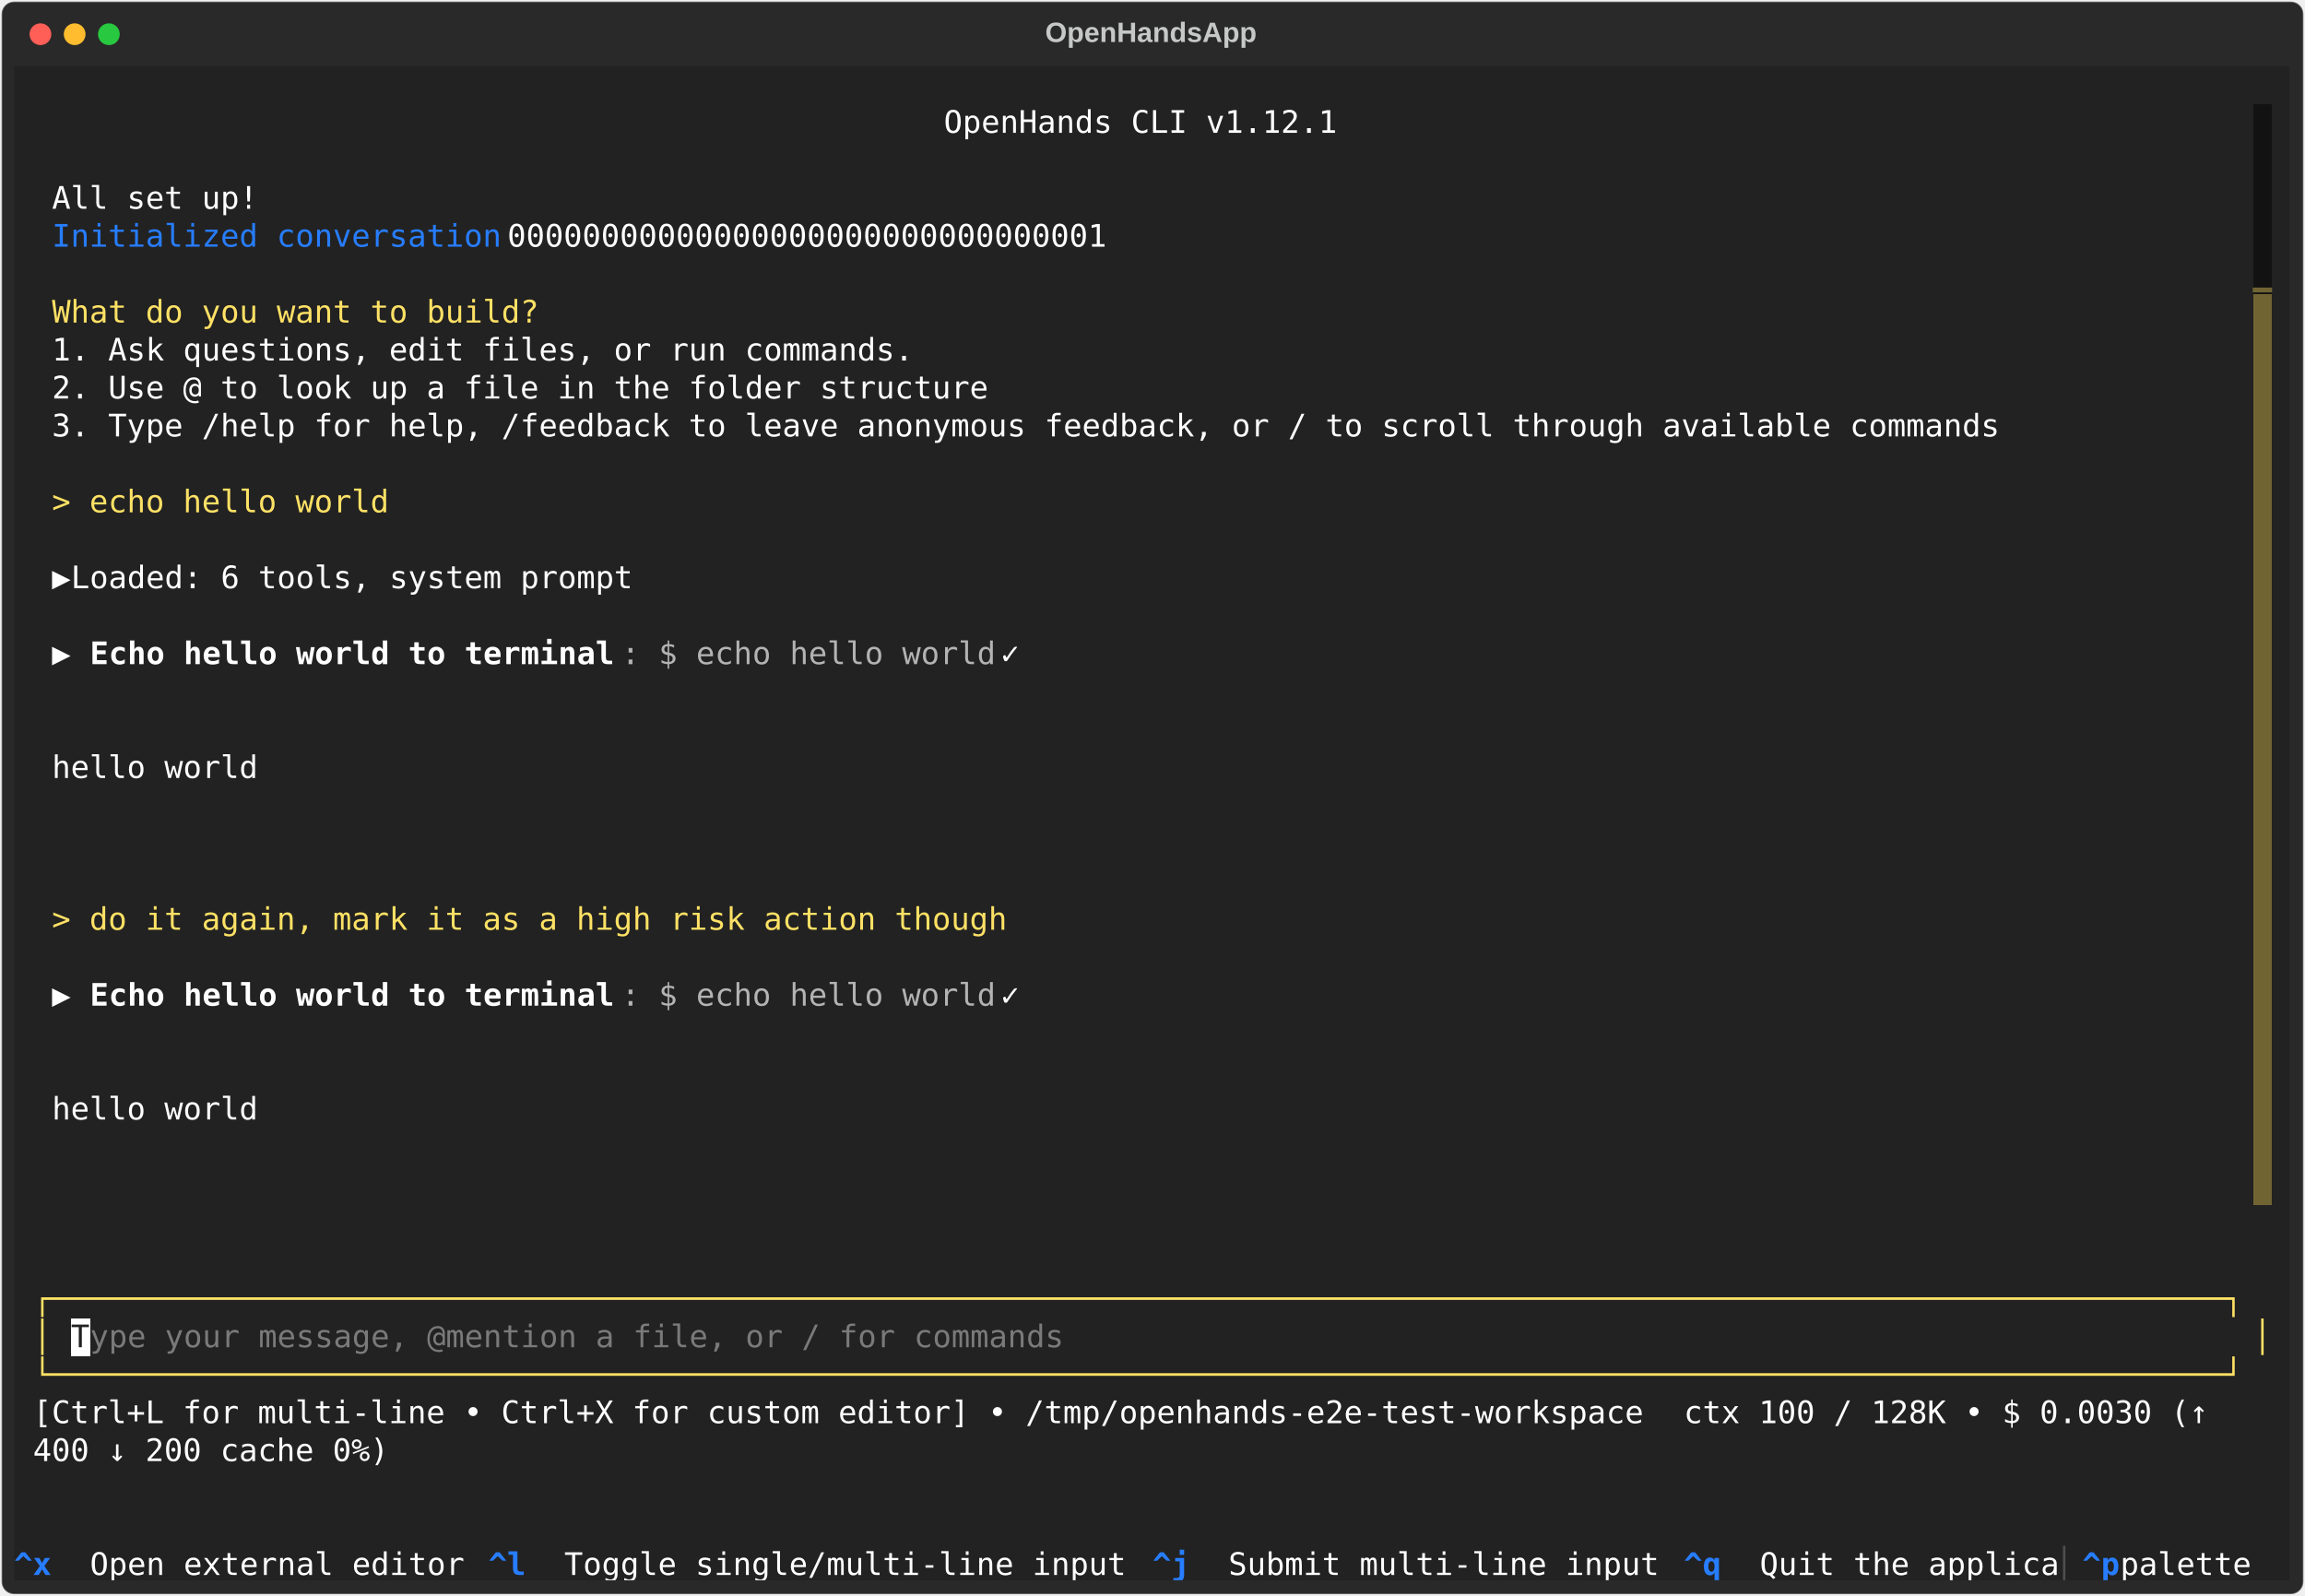
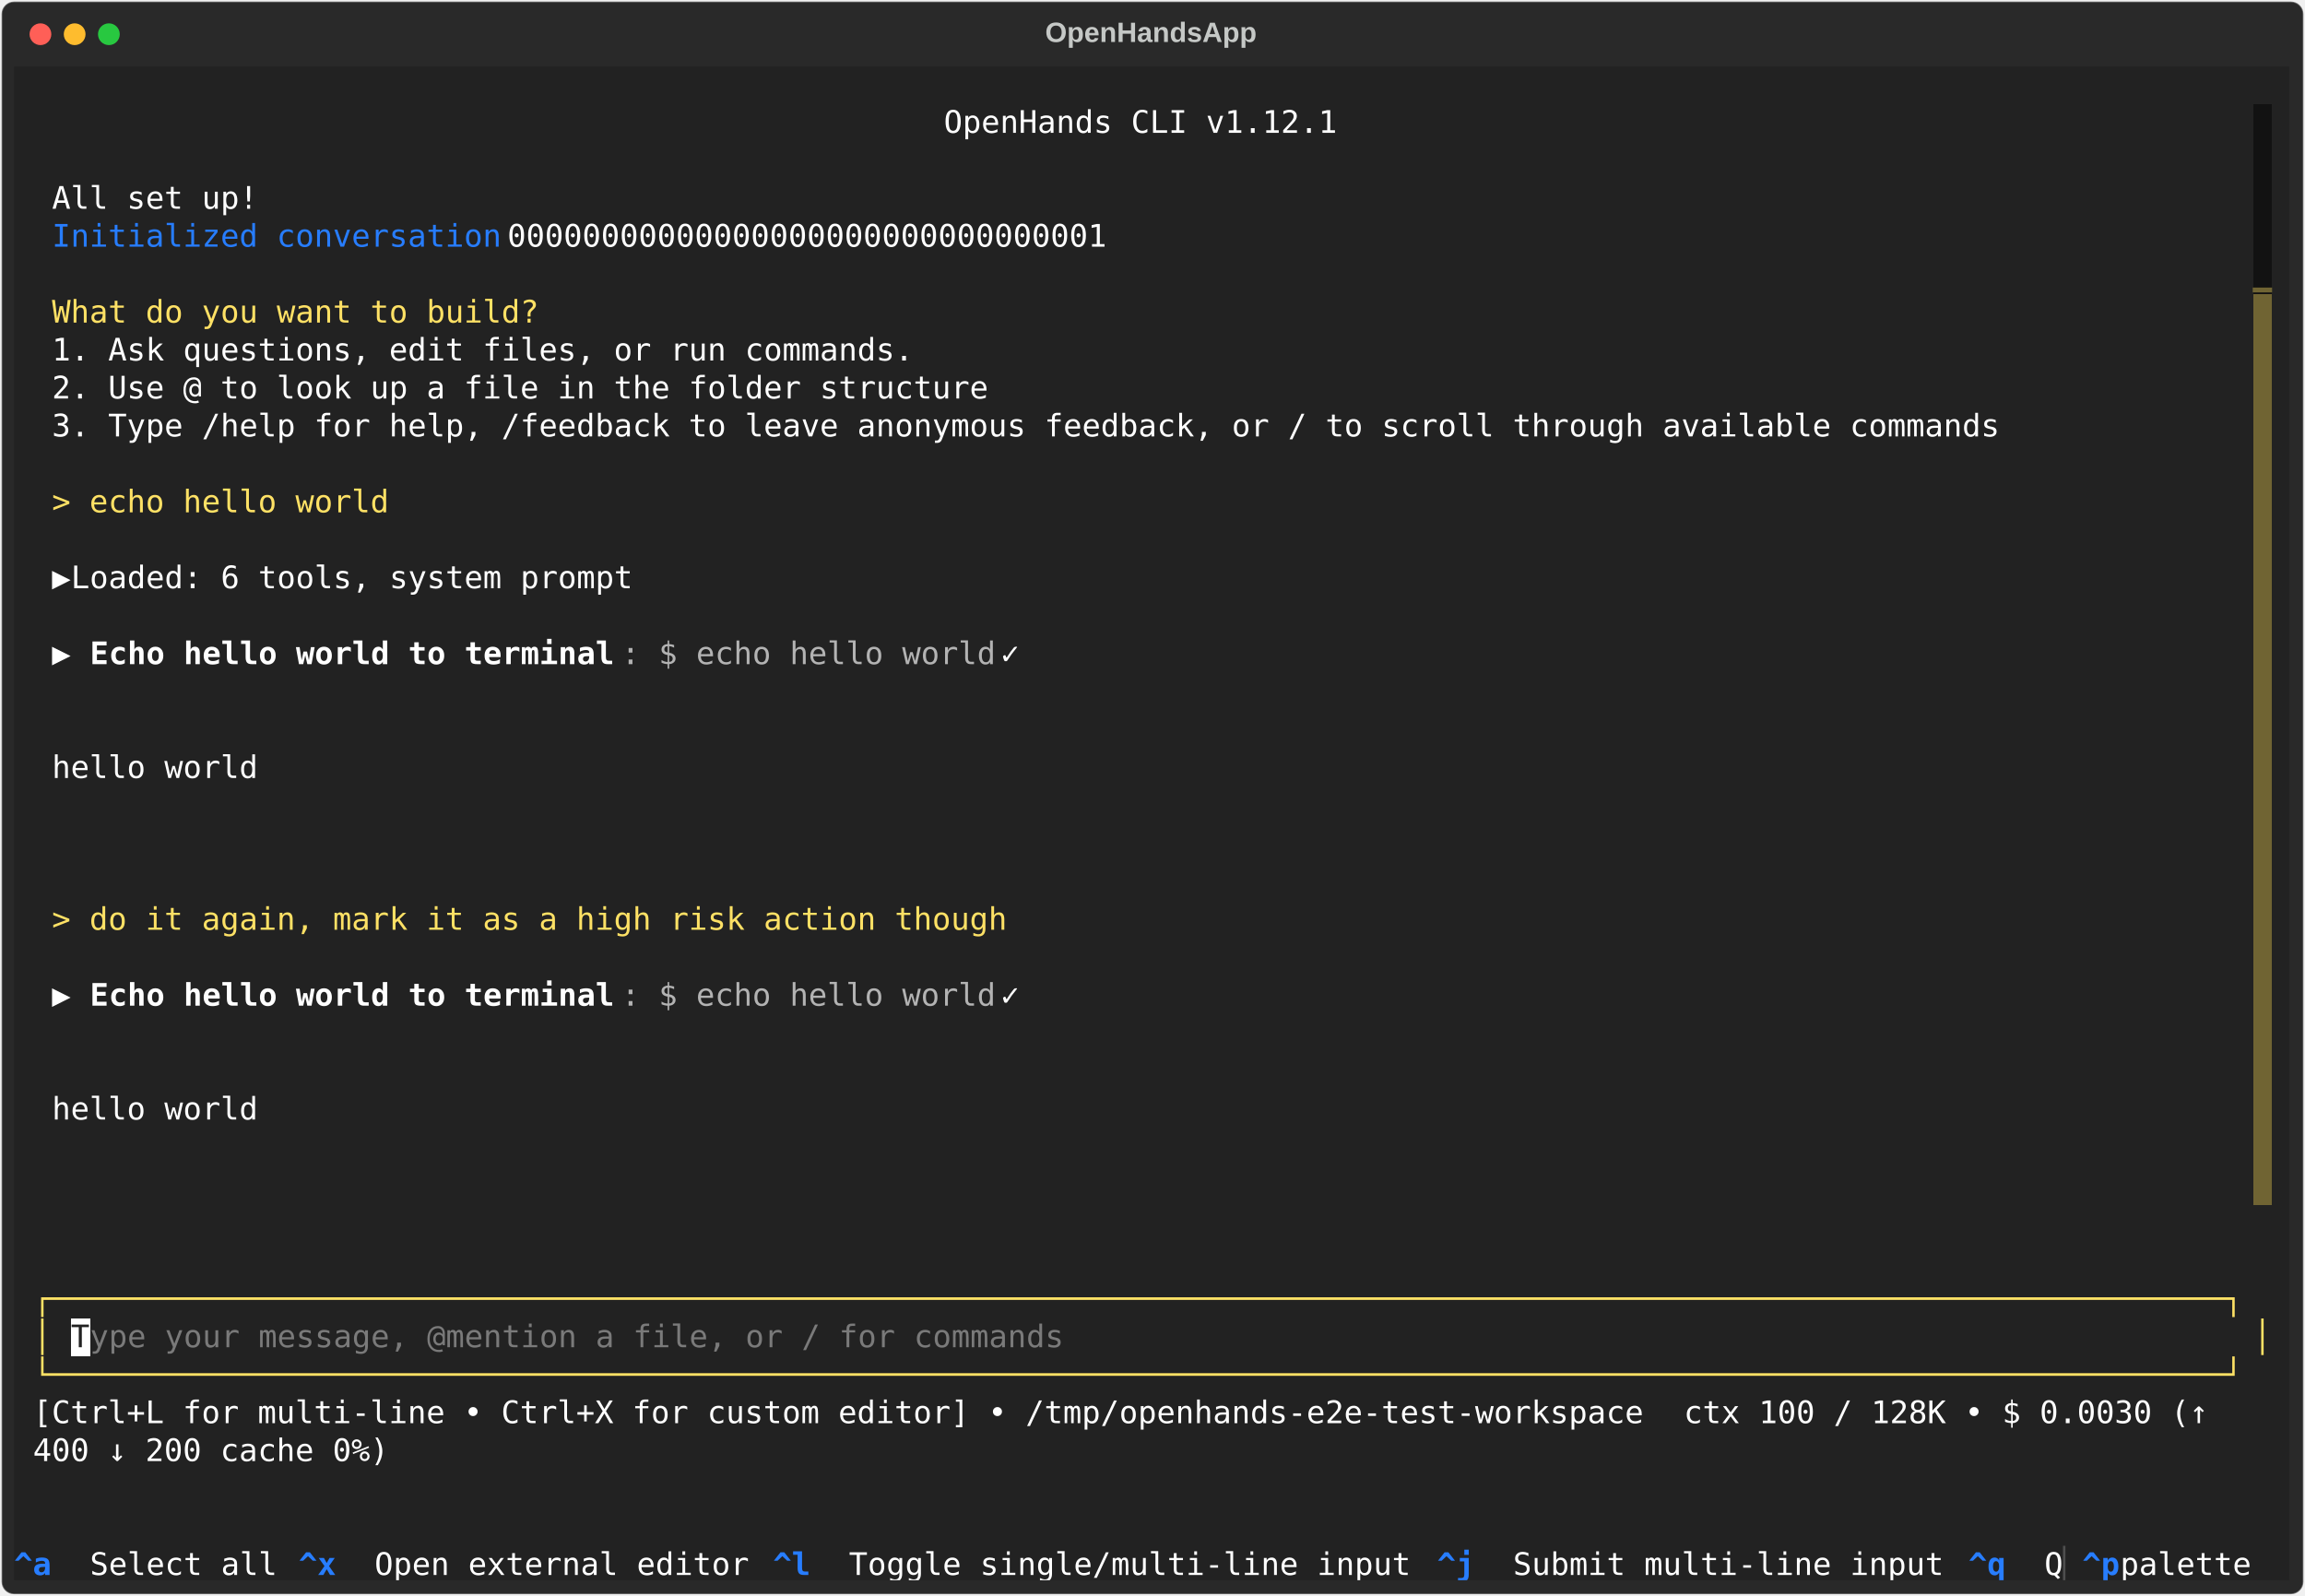
<svg xmlns="http://www.w3.org/2000/svg" class="rich-terminal" viewBox="0 0 1482 1026.0">
  <style>

    @font-face {
        font-family: "Fira Code";
        src: local("FiraCode-Regular"),
                url("https://cdnjs.cloudflare.com/ajax/libs/firacode/6.2.0/woff2/FiraCode-Regular.woff2") format("woff2"),
                url("https://cdnjs.cloudflare.com/ajax/libs/firacode/6.2.0/woff/FiraCode-Regular.woff") format("woff");
        font-style: normal;
        font-weight: 400;
    }
    @font-face {
        font-family: "Fira Code";
        src: local("FiraCode-Bold"),
                url("https://cdnjs.cloudflare.com/ajax/libs/firacode/6.2.0/woff2/FiraCode-Bold.woff2") format("woff2"),
                url("https://cdnjs.cloudflare.com/ajax/libs/firacode/6.2.0/woff/FiraCode-Bold.woff") format("woff");
        font-style: bold;
        font-weight: 700;
    }

    .terminal-matrix {
        font-family: Fira Code, monospace;
        font-size: 20px;
        line-height: 24.4px;
        font-variant-east-asian: full-width;
    }

    .terminal-title {
        font-size: 18px;
        font-weight: bold;
        font-family: arial;
    }

    .terminal-r1 { fill: #c5c8c6 }
.terminal-r2 { fill: #ffffff }
.terminal-r3 { fill: #277dff }
.terminal-r4 { fill: #706433 }
.terminal-r5 { fill: #ffe165 }
.terminal-r6 { fill: #222222 }
.terminal-r7 { fill: #fee165 }
.terminal-r8 { fill: #ffffff;font-weight: bold }
.terminal-r9 { fill: #b3b3b3 }
.terminal-r10 { fill: #7a7a7a }
.terminal-r11 { fill: #277dff;font-weight: bold }
.terminal-r12 { fill: #4e4e4e }
    </style>
  <defs>
    <clipPath id="terminal-clip-terminal">
      <rect x="0" y="0" width="1463.0" height="975.0" />
    </clipPath>
    <clipPath id="terminal-line-0">
      <rect x="0" y="1.5" width="1464" height="24.65" />
    </clipPath>
    <clipPath id="terminal-line-1">
      <rect x="0" y="25.9" width="1464" height="24.65" />
    </clipPath>
    <clipPath id="terminal-line-2">
      <rect x="0" y="50.3" width="1464" height="24.65" />
    </clipPath>
    <clipPath id="terminal-line-3">
      <rect x="0" y="74.7" width="1464" height="24.65" />
    </clipPath>
    <clipPath id="terminal-line-4">
      <rect x="0" y="99.1" width="1464" height="24.65" />
    </clipPath>
    <clipPath id="terminal-line-5">
      <rect x="0" y="123.5" width="1464" height="24.65" />
    </clipPath>
    <clipPath id="terminal-line-6">
      <rect x="0" y="147.9" width="1464" height="24.65" />
    </clipPath>
    <clipPath id="terminal-line-7">
      <rect x="0" y="172.3" width="1464" height="24.65" />
    </clipPath>
    <clipPath id="terminal-line-8">
      <rect x="0" y="196.7" width="1464" height="24.65" />
    </clipPath>
    <clipPath id="terminal-line-9">
      <rect x="0" y="221.1" width="1464" height="24.65" />
    </clipPath>
    <clipPath id="terminal-line-10">
      <rect x="0" y="245.5" width="1464" height="24.65" />
    </clipPath>
    <clipPath id="terminal-line-11">
      <rect x="0" y="269.9" width="1464" height="24.65" />
    </clipPath>
    <clipPath id="terminal-line-12">
      <rect x="0" y="294.3" width="1464" height="24.65" />
    </clipPath>
    <clipPath id="terminal-line-13">
      <rect x="0" y="318.7" width="1464" height="24.65" />
    </clipPath>
    <clipPath id="terminal-line-14">
      <rect x="0" y="343.1" width="1464" height="24.65" />
    </clipPath>
    <clipPath id="terminal-line-15">
      <rect x="0" y="367.5" width="1464" height="24.65" />
    </clipPath>
    <clipPath id="terminal-line-16">
      <rect x="0" y="391.9" width="1464" height="24.65" />
    </clipPath>
    <clipPath id="terminal-line-17">
      <rect x="0" y="416.3" width="1464" height="24.65" />
    </clipPath>
    <clipPath id="terminal-line-18">
      <rect x="0" y="440.7" width="1464" height="24.65" />
    </clipPath>
    <clipPath id="terminal-line-19">
      <rect x="0" y="465.1" width="1464" height="24.65" />
    </clipPath>
    <clipPath id="terminal-line-20">
      <rect x="0" y="489.5" width="1464" height="24.65" />
    </clipPath>
    <clipPath id="terminal-line-21">
      <rect x="0" y="513.9" width="1464" height="24.65" />
    </clipPath>
    <clipPath id="terminal-line-22">
      <rect x="0" y="538.3" width="1464" height="24.65" />
    </clipPath>
    <clipPath id="terminal-line-23">
      <rect x="0" y="562.7" width="1464" height="24.65" />
    </clipPath>
    <clipPath id="terminal-line-24">
      <rect x="0" y="587.1" width="1464" height="24.65" />
    </clipPath>
    <clipPath id="terminal-line-25">
      <rect x="0" y="611.5" width="1464" height="24.65" />
    </clipPath>
    <clipPath id="terminal-line-26">
      <rect x="0" y="635.9" width="1464" height="24.65" />
    </clipPath>
    <clipPath id="terminal-line-27">
      <rect x="0" y="660.3" width="1464" height="24.65" />
    </clipPath>
    <clipPath id="terminal-line-28">
      <rect x="0" y="684.7" width="1464" height="24.65" />
    </clipPath>
    <clipPath id="terminal-line-29">
      <rect x="0" y="709.1" width="1464" height="24.65" />
    </clipPath>
    <clipPath id="terminal-line-30">
      <rect x="0" y="733.5" width="1464" height="24.65" />
    </clipPath>
    <clipPath id="terminal-line-31">
      <rect x="0" y="757.9" width="1464" height="24.65" />
    </clipPath>
    <clipPath id="terminal-line-32">
      <rect x="0" y="782.3" width="1464" height="24.65" />
    </clipPath>
    <clipPath id="terminal-line-33">
      <rect x="0" y="806.7" width="1464" height="24.65" />
    </clipPath>
    <clipPath id="terminal-line-34">
      <rect x="0" y="831.1" width="1464" height="24.65" />
    </clipPath>
    <clipPath id="terminal-line-35">
      <rect x="0" y="855.5" width="1464" height="24.65" />
    </clipPath>
    <clipPath id="terminal-line-36">
      <rect x="0" y="879.9" width="1464" height="24.65" />
    </clipPath>
    <clipPath id="terminal-line-37">
      <rect x="0" y="904.3" width="1464" height="24.65" />
    </clipPath>
    <clipPath id="terminal-line-38">
      <rect x="0" y="928.7" width="1464" height="24.65" />
    </clipPath>
  </defs>
  <rect fill="#292929" stroke="rgba(255,255,255,0.35)" stroke-width="1" x="1" y="1" width="1480" height="1024" rx="8" />
  <text class="terminal-title" fill="#c5c8c6" text-anchor="middle" x="740" y="27">OpenHandsApp</text>
  <g transform="translate(26,22)">
    <circle cx="0" cy="0" r="7" fill="#ff5f57" />
    <circle cx="22" cy="0" r="7" fill="#febc2e" />
    <circle cx="44" cy="0" r="7" fill="#28c840" />
  </g>
  <g transform="translate(9, 41)" clip-path="url(#terminal-clip-terminal)">
    <rect fill="#222222" x="0" y="1.5" width="1464" height="24.65" shape-rendering="crispEdges" />
    <rect fill="#222222" x="0" y="25.9" width="597.8" height="24.65" shape-rendering="crispEdges" />
    <rect fill="#222222" x="597.8" y="25.9" width="256.2" height="24.65" shape-rendering="crispEdges" />
    <rect fill="#222222" x="854" y="25.9" width="585.6" height="24.65" shape-rendering="crispEdges" />
    <rect fill="#121212" x="1439.6" y="25.9" width="12.2" height="24.65" shape-rendering="crispEdges" />
    <rect fill="#222222" x="1451.8" y="25.9" width="12.2" height="24.65" shape-rendering="crispEdges" />
    <rect fill="#222222" x="0" y="50.3" width="1439.6" height="24.65" shape-rendering="crispEdges" />
    <rect fill="#121212" x="1439.6" y="50.3" width="12.2" height="24.65" shape-rendering="crispEdges" />
    <rect fill="#222222" x="1451.8" y="50.3" width="12.2" height="24.65" shape-rendering="crispEdges" />
    <rect fill="#222222" x="0" y="74.7" width="24.4" height="24.65" shape-rendering="crispEdges" />
    <rect fill="#222222" x="24.4" y="74.7" width="134.2" height="24.65" shape-rendering="crispEdges" />
    <rect fill="#222222" x="158.6" y="74.7" width="1281" height="24.65" shape-rendering="crispEdges" />
    <rect fill="#121212" x="1439.6" y="74.7" width="12.2" height="24.65" shape-rendering="crispEdges" />
    <rect fill="#222222" x="1451.8" y="74.7" width="12.2" height="24.65" shape-rendering="crispEdges" />
    <rect fill="#222222" x="0" y="99.1" width="24.4" height="24.65" shape-rendering="crispEdges" />
    <rect fill="#222222" x="24.4" y="99.1" width="292.8" height="24.65" shape-rendering="crispEdges" />
    <rect fill="#222222" x="317.2" y="99.1" width="402.6" height="24.65" shape-rendering="crispEdges" />
    <rect fill="#222222" x="719.8" y="99.1" width="719.8" height="24.65" shape-rendering="crispEdges" />
    <rect fill="#121212" x="1439.6" y="99.1" width="12.2" height="24.65" shape-rendering="crispEdges" />
    <rect fill="#222222" x="1451.8" y="99.1" width="12.2" height="24.65" shape-rendering="crispEdges" />
    <rect fill="#222222" x="0" y="123.5" width="1439.6" height="24.65" shape-rendering="crispEdges" />
    <rect fill="#121212" x="1439.6" y="123.5" width="12.2" height="24.65" shape-rendering="crispEdges" />
    <rect fill="#222222" x="1451.8" y="123.5" width="12.2" height="24.65" shape-rendering="crispEdges" />
    <rect fill="#222222" x="0" y="147.9" width="24.4" height="24.65" shape-rendering="crispEdges" />
    <rect fill="#222222" x="24.4" y="147.9" width="317.2" height="24.65" shape-rendering="crispEdges" />
    <rect fill="#222222" x="341.6" y="147.9" width="1098" height="24.65" shape-rendering="crispEdges" />
    <rect fill="#706433" x="1439.6" y="147.9" width="12.2" height="24.65" shape-rendering="crispEdges" />
    <rect fill="#222222" x="1451.8" y="147.9" width="12.2" height="24.65" shape-rendering="crispEdges" />
    <rect fill="#222222" x="0" y="172.3" width="24.4" height="24.65" shape-rendering="crispEdges" />
    <rect fill="#222222" x="24.4" y="172.3" width="561.2" height="24.65" shape-rendering="crispEdges" />
    <rect fill="#222222" x="585.6" y="172.3" width="854" height="24.65" shape-rendering="crispEdges" />
    <rect fill="#706433" x="1439.6" y="172.3" width="12.2" height="24.65" shape-rendering="crispEdges" />
    <rect fill="#222222" x="1451.8" y="172.3" width="12.2" height="24.65" shape-rendering="crispEdges" />
    <rect fill="#222222" x="0" y="196.7" width="24.4" height="24.65" shape-rendering="crispEdges" />
    <rect fill="#222222" x="24.4" y="196.7" width="610" height="24.65" shape-rendering="crispEdges" />
    <rect fill="#222222" x="634.4" y="196.7" width="805.2" height="24.65" shape-rendering="crispEdges" />
    <rect fill="#706433" x="1439.6" y="196.7" width="12.2" height="24.65" shape-rendering="crispEdges" />
    <rect fill="#222222" x="1451.8" y="196.7" width="12.2" height="24.65" shape-rendering="crispEdges" />
    <rect fill="#222222" x="0" y="221.1" width="24.4" height="24.65" shape-rendering="crispEdges" />
    <rect fill="#222222" x="24.4" y="221.1" width="1268.8" height="24.65" shape-rendering="crispEdges" />
    <rect fill="#222222" x="1293.2" y="221.1" width="146.4" height="24.65" shape-rendering="crispEdges" />
    <rect fill="#706433" x="1439.6" y="221.1" width="12.2" height="24.65" shape-rendering="crispEdges" />
    <rect fill="#222222" x="1451.8" y="221.1" width="12.2" height="24.65" shape-rendering="crispEdges" />
    <rect fill="#222222" x="0" y="245.5" width="1439.6" height="24.65" shape-rendering="crispEdges" />
    <rect fill="#706433" x="1439.6" y="245.5" width="12.2" height="24.65" shape-rendering="crispEdges" />
    <rect fill="#222222" x="1451.8" y="245.5" width="12.2" height="24.65" shape-rendering="crispEdges" />
    <rect fill="#222222" x="0" y="269.9" width="24.4" height="24.65" shape-rendering="crispEdges" />
    <rect fill="#222222" x="24.4" y="269.9" width="219.6" height="24.65" shape-rendering="crispEdges" />
    <rect fill="#222222" x="244" y="269.9" width="1195.6" height="24.65" shape-rendering="crispEdges" />
    <rect fill="#706433" x="1439.6" y="269.9" width="12.2" height="24.65" shape-rendering="crispEdges" />
    <rect fill="#222222" x="1451.8" y="269.9" width="12.2" height="24.65" shape-rendering="crispEdges" />
    <rect fill="#222222" x="0" y="294.3" width="1439.6" height="24.65" shape-rendering="crispEdges" />
    <rect fill="#706433" x="1439.6" y="294.3" width="12.2" height="24.65" shape-rendering="crispEdges" />
    <rect fill="#222222" x="1451.8" y="294.3" width="12.2" height="24.65" shape-rendering="crispEdges" />
    <rect fill="#222222" x="0" y="318.7" width="24.4" height="24.65" shape-rendering="crispEdges" />
    <rect fill="#222222" x="24.4" y="318.7" width="12.2" height="24.65" shape-rendering="crispEdges" />
    <rect fill="#222222" x="36.6" y="318.7" width="378.2" height="24.65" shape-rendering="crispEdges" />
    <rect fill="#222222" x="414.8" y="318.7" width="1024.8" height="24.65" shape-rendering="crispEdges" />
    <rect fill="#706433" x="1439.6" y="318.7" width="12.2" height="24.65" shape-rendering="crispEdges" />
    <rect fill="#222222" x="1451.8" y="318.7" width="12.2" height="24.65" shape-rendering="crispEdges" />
    <rect fill="#222222" x="0" y="343.1" width="1439.6" height="24.65" shape-rendering="crispEdges" />
    <rect fill="#706433" x="1439.6" y="343.1" width="12.2" height="24.65" shape-rendering="crispEdges" />
    <rect fill="#222222" x="1451.8" y="343.1" width="12.2" height="24.65" shape-rendering="crispEdges" />
    <rect fill="#222222" x="0" y="367.5" width="24.4" height="24.65" shape-rendering="crispEdges" />
    <rect fill="#222222" x="24.4" y="367.5" width="12.2" height="24.65" shape-rendering="crispEdges" />
    <rect fill="#222222" x="36.6" y="367.5" width="12.2" height="24.65" shape-rendering="crispEdges" />
    <rect fill="#222222" x="48.8" y="367.5" width="341.6" height="24.65" shape-rendering="crispEdges" />
    <rect fill="#222222" x="390.4" y="367.5" width="244" height="24.65" shape-rendering="crispEdges" />
    <rect fill="#222222" x="634.4" y="367.5" width="24.4" height="24.65" shape-rendering="crispEdges" />
    <rect fill="#222222" x="658.8" y="367.5" width="780.8" height="24.65" shape-rendering="crispEdges" />
    <rect fill="#706433" x="1439.6" y="367.5" width="12.2" height="24.65" shape-rendering="crispEdges" />
    <rect fill="#222222" x="1451.8" y="367.5" width="12.2" height="24.65" shape-rendering="crispEdges" />
    <rect fill="#222222" x="0" y="391.9" width="1439.6" height="24.65" shape-rendering="crispEdges" />
    <rect fill="#706433" x="1439.6" y="391.9" width="12.2" height="24.65" shape-rendering="crispEdges" />
    <rect fill="#222222" x="1451.8" y="391.9" width="12.2" height="24.65" shape-rendering="crispEdges" />
    <rect fill="#222222" x="0" y="416.3" width="1439.6" height="24.65" shape-rendering="crispEdges" />
    <rect fill="#706433" x="1439.6" y="416.3" width="12.2" height="24.65" shape-rendering="crispEdges" />
    <rect fill="#222222" x="1451.8" y="416.3" width="12.2" height="24.65" shape-rendering="crispEdges" />
    <rect fill="#222222" x="0" y="440.7" width="24.4" height="24.65" shape-rendering="crispEdges" />
    <rect fill="#222222" x="24.4" y="440.7" width="134.2" height="24.65" shape-rendering="crispEdges" />
    <rect fill="#222222" x="158.6" y="440.7" width="1281" height="24.65" shape-rendering="crispEdges" />
    <rect fill="#706433" x="1439.6" y="440.7" width="12.2" height="24.65" shape-rendering="crispEdges" />
    <rect fill="#222222" x="1451.8" y="440.7" width="12.2" height="24.65" shape-rendering="crispEdges" />
    <rect fill="#222222" x="0" y="465.1" width="1439.6" height="24.65" shape-rendering="crispEdges" />
    <rect fill="#706433" x="1439.6" y="465.1" width="12.2" height="24.65" shape-rendering="crispEdges" />
    <rect fill="#222222" x="1451.8" y="465.1" width="12.2" height="24.65" shape-rendering="crispEdges" />
    <rect fill="#222222" x="0" y="489.5" width="1439.6" height="24.65" shape-rendering="crispEdges" />
    <rect fill="#706433" x="1439.6" y="489.5" width="12.2" height="24.65" shape-rendering="crispEdges" />
    <rect fill="#222222" x="1451.8" y="489.5" width="12.2" height="24.65" shape-rendering="crispEdges" />
    <rect fill="#222222" x="0" y="513.9" width="1439.6" height="24.65" shape-rendering="crispEdges" />
    <rect fill="#706433" x="1439.6" y="513.9" width="12.2" height="24.65" shape-rendering="crispEdges" />
    <rect fill="#222222" x="1451.8" y="513.9" width="12.2" height="24.65" shape-rendering="crispEdges" />
    <rect fill="#222222" x="0" y="538.3" width="24.4" height="24.65" shape-rendering="crispEdges" />
    <rect fill="#222222" x="24.4" y="538.3" width="622.2" height="24.65" shape-rendering="crispEdges" />
    <rect fill="#222222" x="646.6" y="538.3" width="793" height="24.65" shape-rendering="crispEdges" />
    <rect fill="#706433" x="1439.6" y="538.3" width="12.2" height="24.65" shape-rendering="crispEdges" />
    <rect fill="#222222" x="1451.8" y="538.3" width="12.2" height="24.65" shape-rendering="crispEdges" />
    <rect fill="#222222" x="0" y="562.7" width="1439.6" height="24.65" shape-rendering="crispEdges" />
    <rect fill="#706433" x="1439.6" y="562.7" width="12.2" height="24.65" shape-rendering="crispEdges" />
    <rect fill="#222222" x="1451.8" y="562.7" width="12.2" height="24.65" shape-rendering="crispEdges" />
    <rect fill="#222222" x="0" y="587.1" width="24.4" height="24.65" shape-rendering="crispEdges" />
    <rect fill="#222222" x="24.4" y="587.1" width="12.2" height="24.65" shape-rendering="crispEdges" />
    <rect fill="#222222" x="36.6" y="587.1" width="12.2" height="24.65" shape-rendering="crispEdges" />
    <rect fill="#222222" x="48.8" y="587.1" width="341.6" height="24.65" shape-rendering="crispEdges" />
    <rect fill="#222222" x="390.4" y="587.1" width="244" height="24.65" shape-rendering="crispEdges" />
    <rect fill="#222222" x="634.4" y="587.1" width="24.4" height="24.65" shape-rendering="crispEdges" />
    <rect fill="#222222" x="658.8" y="587.1" width="780.8" height="24.65" shape-rendering="crispEdges" />
    <rect fill="#706433" x="1439.6" y="587.1" width="12.2" height="24.65" shape-rendering="crispEdges" />
    <rect fill="#222222" x="1451.8" y="587.1" width="12.2" height="24.65" shape-rendering="crispEdges" />
    <rect fill="#222222" x="0" y="611.5" width="1439.6" height="24.65" shape-rendering="crispEdges" />
    <rect fill="#706433" x="1439.6" y="611.5" width="12.2" height="24.65" shape-rendering="crispEdges" />
    <rect fill="#222222" x="1451.8" y="611.5" width="12.2" height="24.65" shape-rendering="crispEdges" />
    <rect fill="#222222" x="0" y="635.9" width="1439.6" height="24.65" shape-rendering="crispEdges" />
    <rect fill="#706433" x="1439.6" y="635.9" width="12.2" height="24.65" shape-rendering="crispEdges" />
    <rect fill="#222222" x="1451.8" y="635.9" width="12.2" height="24.65" shape-rendering="crispEdges" />
    <rect fill="#222222" x="0" y="660.3" width="24.4" height="24.65" shape-rendering="crispEdges" />
    <rect fill="#222222" x="24.4" y="660.3" width="134.2" height="24.65" shape-rendering="crispEdges" />
    <rect fill="#222222" x="158.6" y="660.3" width="1281" height="24.65" shape-rendering="crispEdges" />
    <rect fill="#706433" x="1439.6" y="660.3" width="12.2" height="24.65" shape-rendering="crispEdges" />
    <rect fill="#222222" x="1451.8" y="660.3" width="12.2" height="24.65" shape-rendering="crispEdges" />
    <rect fill="#222222" x="0" y="684.7" width="1439.6" height="24.65" shape-rendering="crispEdges" />
    <rect fill="#706433" x="1439.6" y="684.7" width="12.2" height="24.65" shape-rendering="crispEdges" />
    <rect fill="#222222" x="1451.8" y="684.7" width="12.2" height="24.65" shape-rendering="crispEdges" />
    <rect fill="#222222" x="0" y="709.1" width="1439.6" height="24.65" shape-rendering="crispEdges" />
    <rect fill="#706433" x="1439.6" y="709.1" width="12.2" height="24.65" shape-rendering="crispEdges" />
    <rect fill="#222222" x="1451.8" y="709.1" width="12.2" height="24.65" shape-rendering="crispEdges" />
    <rect fill="#222222" x="0" y="733.5" width="1464" height="24.65" shape-rendering="crispEdges" />
    <rect fill="#222222" x="0" y="757.9" width="12.2" height="24.65" shape-rendering="crispEdges" />
    <rect fill="#222222" x="12.2" y="757.9" width="12.2" height="24.65" shape-rendering="crispEdges" />
    <rect fill="#222222" x="24.4" y="757.9" width="1439.6" height="24.65" shape-rendering="crispEdges" />
    <rect fill="#222222" x="0" y="782.3" width="12.2" height="24.65" shape-rendering="crispEdges" />
    <rect fill="#222222" x="12.2" y="782.3" width="1439.6" height="24.65" shape-rendering="crispEdges" />
    <rect fill="#222222" x="1451.8" y="782.3" width="12.2" height="24.65" shape-rendering="crispEdges" />
    <rect fill="#222222" x="0" y="806.7" width="12.2" height="24.65" shape-rendering="crispEdges" />
    <rect fill="#222222" x="12.2" y="806.7" width="12.2" height="24.65" shape-rendering="crispEdges" />
    <rect fill="#222222" x="24.4" y="806.7" width="12.2" height="24.65" shape-rendering="crispEdges" />
    <rect fill="#ffffff" x="36.6" y="806.7" width="12.2" height="24.65" shape-rendering="crispEdges" />
    <rect fill="#222222" x="48.8" y="806.7" width="634.4" height="24.65" shape-rendering="crispEdges" />
    <rect fill="#222222" x="683.2" y="806.7" width="756.4" height="24.65" shape-rendering="crispEdges" />
    <rect fill="#222222" x="1439.6" y="806.7" width="12.2" height="24.65" shape-rendering="crispEdges" />
    <rect fill="#222222" x="1451.8" y="806.7" width="12.2" height="24.65" shape-rendering="crispEdges" />
    <rect fill="#222222" x="0" y="831.1" width="12.2" height="24.65" shape-rendering="crispEdges" />
    <rect fill="#222222" x="12.2" y="831.1" width="1439.6" height="24.65" shape-rendering="crispEdges" />
    <rect fill="#222222" x="1451.8" y="831.1" width="12.2" height="24.65" shape-rendering="crispEdges" />
    <rect fill="#222222" x="0" y="855.5" width="12.2" height="24.65" shape-rendering="crispEdges" />
    <rect fill="#222222" x="12.2" y="855.5" width="1061.4" height="24.65" shape-rendering="crispEdges" />
    <rect fill="#222222" x="1073.6" y="855.5" width="341.6" height="24.65" shape-rendering="crispEdges" />
    <rect fill="#222222" x="1415.2" y="855.5" width="48.8" height="24.65" shape-rendering="crispEdges" />
    <rect fill="#222222" x="0" y="879.9" width="12.2" height="24.65" shape-rendering="crispEdges" />
    <rect fill="#222222" x="12.2" y="879.9" width="231.8" height="24.65" shape-rendering="crispEdges" />
    <rect fill="#222222" x="244" y="879.9" width="1220" height="24.65" shape-rendering="crispEdges" />
    <rect fill="#222222" x="0" y="904.3" width="1464" height="24.65" shape-rendering="crispEdges" />
    <rect fill="#222222" x="0" y="928.7" width="1464" height="24.65" shape-rendering="crispEdges" />
    <rect fill="#222222" x="0" y="953.1" width="48.8" height="24.65" shape-rendering="crispEdges" />
-     <rect fill="#222222" x="48.8" y="953.1" width="256.2" height="24.65" shape-rendering="crispEdges" />
-     <rect fill="#222222" x="305" y="953.1" width="48.8" height="24.65" shape-rendering="crispEdges" />
-     <rect fill="#222222" x="353.8" y="953.1" width="378.2" height="24.65" shape-rendering="crispEdges" />
-     <rect fill="#222222" x="732" y="953.1" width="48.8" height="24.65" shape-rendering="crispEdges" />
-     <rect fill="#222222" x="780.8" y="953.1" width="292.8" height="24.65" shape-rendering="crispEdges" />
-     <rect fill="#222222" x="1073.6" y="953.1" width="48.8" height="24.65" shape-rendering="crispEdges" />
-     <rect fill="#222222" x="1122.4" y="953.1" width="195.2" height="24.65" shape-rendering="crispEdges" />
+     <rect fill="#222222" x="48.8" y="953.1" width="134.2" height="24.65" shape-rendering="crispEdges" />
+     <rect fill="#222222" x="183" y="953.1" width="48.8" height="24.65" shape-rendering="crispEdges" />
+     <rect fill="#222222" x="231.8" y="953.1" width="256.2" height="24.65" shape-rendering="crispEdges" />
+     <rect fill="#222222" x="488" y="953.1" width="48.8" height="24.65" shape-rendering="crispEdges" />
+     <rect fill="#222222" x="536.8" y="953.1" width="378.2" height="24.65" shape-rendering="crispEdges" />
+     <rect fill="#222222" x="915" y="953.1" width="48.8" height="24.65" shape-rendering="crispEdges" />
+     <rect fill="#222222" x="963.8" y="953.1" width="292.8" height="24.65" shape-rendering="crispEdges" />
+     <rect fill="#222222" x="1256.6" y="953.1" width="48.8" height="24.65" shape-rendering="crispEdges" />
+     <rect fill="#222222" x="1305.4" y="953.1" width="12.2" height="24.65" shape-rendering="crispEdges" />
    <rect fill="#222222" x="1317.6" y="953.1" width="12.2" height="24.65" shape-rendering="crispEdges" />
    <rect fill="#222222" x="1329.8" y="953.1" width="24.4" height="24.65" shape-rendering="crispEdges" />
    <rect fill="#222222" x="1354.2" y="953.1" width="97.6" height="24.65" shape-rendering="crispEdges" />
    <rect fill="#222222" x="1451.8" y="953.1" width="12.2" height="24.65" shape-rendering="crispEdges" />
    <g class="terminal-matrix">
      <text class="terminal-r1" x="1464" y="20" textLength="12.2" clip-path="url(#terminal-line-0)">
</text>
      <text class="terminal-r2" x="597.8" y="44.4" textLength="256.2" clip-path="url(#terminal-line-1)">OpenHands CLI v1.12.1</text>
      <text class="terminal-r1" x="1464" y="44.4" textLength="12.2" clip-path="url(#terminal-line-1)">
</text>
      <text class="terminal-r1" x="1464" y="68.8" textLength="12.2" clip-path="url(#terminal-line-2)">
</text>
      <text class="terminal-r2" x="24.4" y="93.2" textLength="134.2" clip-path="url(#terminal-line-3)">All set up!</text>
      <text class="terminal-r1" x="1464" y="93.2" textLength="12.2" clip-path="url(#terminal-line-3)">
</text>
      <text class="terminal-r3" x="24.4" y="117.6" textLength="292.8" clip-path="url(#terminal-line-4)">Initialized conversation</text>
      <text class="terminal-r2" x="317.2" y="117.6" textLength="402.6" clip-path="url(#terminal-line-4)"> 00000000000000000000000000000001</text>
      <text class="terminal-r1" x="1464" y="117.6" textLength="12.2" clip-path="url(#terminal-line-4)">
</text>
      <text class="terminal-r4" x="1439.6" y="142" textLength="12.2" clip-path="url(#terminal-line-5)">▁</text>
      <text class="terminal-r1" x="1464" y="142" textLength="12.2" clip-path="url(#terminal-line-5)">
</text>
      <text class="terminal-r5" x="24.4" y="166.4" textLength="317.2" clip-path="url(#terminal-line-6)">What do you want to build?</text>
      <text class="terminal-r1" x="1464" y="166.4" textLength="12.2" clip-path="url(#terminal-line-6)">
</text>
      <text class="terminal-r2" x="24.4" y="190.8" textLength="561.2" clip-path="url(#terminal-line-7)">1. Ask questions, edit files, or run commands.</text>
      <text class="terminal-r1" x="1464" y="190.8" textLength="12.2" clip-path="url(#terminal-line-7)">
</text>
      <text class="terminal-r2" x="24.4" y="215.2" textLength="610" clip-path="url(#terminal-line-8)">2. Use @ to look up a file in the folder structure</text>
      <text class="terminal-r1" x="1464" y="215.2" textLength="12.2" clip-path="url(#terminal-line-8)">
</text>
      <text class="terminal-r2" x="24.4" y="239.6" textLength="1268.8" clip-path="url(#terminal-line-9)">3. Type /help for help, /feedback to leave anonymous feedback, or / to scroll through available commands</text>
      <text class="terminal-r1" x="1464" y="239.6" textLength="12.2" clip-path="url(#terminal-line-9)">
</text>
      <text class="terminal-r1" x="1464" y="264" textLength="12.2" clip-path="url(#terminal-line-10)">
</text>
      <text class="terminal-r7" x="24.4" y="288.4" textLength="219.6" clip-path="url(#terminal-line-11)">&gt; echo hello world</text>
      <text class="terminal-r1" x="1464" y="288.4" textLength="12.2" clip-path="url(#terminal-line-11)">
</text>
      <text class="terminal-r1" x="1464" y="312.8" textLength="12.2" clip-path="url(#terminal-line-12)">
</text>
      <text class="terminal-r2" x="24.4" y="337.2" textLength="12.2" clip-path="url(#terminal-line-13)">▶</text>
      <text class="terminal-r2" x="36.6" y="337.2" textLength="378.2" clip-path="url(#terminal-line-13)"> Loaded: 6 tools, system prompt</text>
      <text class="terminal-r1" x="1464" y="337.2" textLength="12.2" clip-path="url(#terminal-line-13)">
</text>
      <text class="terminal-r1" x="1464" y="361.6" textLength="12.2" clip-path="url(#terminal-line-14)">
</text>
      <text class="terminal-r2" x="24.4" y="386" textLength="12.2" clip-path="url(#terminal-line-15)">▶</text>
      <text class="terminal-r8" x="48.8" y="386" textLength="341.6" clip-path="url(#terminal-line-15)">Echo hello world to terminal</text>
      <text class="terminal-r9" x="390.4" y="386" textLength="244" clip-path="url(#terminal-line-15)">: $ echo hello world</text>
      <text class="terminal-r2" x="634.4" y="386" textLength="24.4" clip-path="url(#terminal-line-15)"> ✓</text>
      <text class="terminal-r1" x="1464" y="386" textLength="12.2" clip-path="url(#terminal-line-15)">
</text>
      <text class="terminal-r1" x="1464" y="410.4" textLength="12.2" clip-path="url(#terminal-line-16)">
</text>
      <text class="terminal-r1" x="1464" y="434.8" textLength="12.2" clip-path="url(#terminal-line-17)">
</text>
      <text class="terminal-r2" x="24.4" y="459.2" textLength="134.2" clip-path="url(#terminal-line-18)">hello world</text>
      <text class="terminal-r1" x="1464" y="459.2" textLength="12.2" clip-path="url(#terminal-line-18)">
</text>
      <text class="terminal-r1" x="1464" y="483.6" textLength="12.2" clip-path="url(#terminal-line-19)">
</text>
      <text class="terminal-r1" x="1464" y="508" textLength="12.2" clip-path="url(#terminal-line-20)">
</text>
      <text class="terminal-r1" x="1464" y="532.4" textLength="12.2" clip-path="url(#terminal-line-21)">
</text>
      <text class="terminal-r7" x="24.4" y="556.8" textLength="622.2" clip-path="url(#terminal-line-22)">&gt; do it again, mark it as a high risk action though</text>
      <text class="terminal-r1" x="1464" y="556.8" textLength="12.2" clip-path="url(#terminal-line-22)">
</text>
      <text class="terminal-r1" x="1464" y="581.2" textLength="12.2" clip-path="url(#terminal-line-23)">
</text>
      <text class="terminal-r2" x="24.4" y="605.6" textLength="12.2" clip-path="url(#terminal-line-24)">▶</text>
      <text class="terminal-r8" x="48.8" y="605.6" textLength="341.6" clip-path="url(#terminal-line-24)">Echo hello world to terminal</text>
      <text class="terminal-r9" x="390.4" y="605.6" textLength="244" clip-path="url(#terminal-line-24)">: $ echo hello world</text>
      <text class="terminal-r2" x="634.4" y="605.6" textLength="24.4" clip-path="url(#terminal-line-24)"> ✓</text>
      <text class="terminal-r1" x="1464" y="605.6" textLength="12.2" clip-path="url(#terminal-line-24)">
</text>
      <text class="terminal-r1" x="1464" y="630" textLength="12.2" clip-path="url(#terminal-line-25)">
</text>
      <text class="terminal-r1" x="1464" y="654.4" textLength="12.2" clip-path="url(#terminal-line-26)">
</text>
      <text class="terminal-r2" x="24.4" y="678.8" textLength="134.2" clip-path="url(#terminal-line-27)">hello world</text>
      <text class="terminal-r1" x="1464" y="678.8" textLength="12.2" clip-path="url(#terminal-line-27)">
</text>
      <text class="terminal-r1" x="1464" y="703.2" textLength="12.2" clip-path="url(#terminal-line-28)">
</text>
      <text class="terminal-r1" x="1464" y="727.6" textLength="12.2" clip-path="url(#terminal-line-29)">
</text>
      <text class="terminal-r1" x="1464" y="752" textLength="12.2" clip-path="url(#terminal-line-30)">
</text>
      <text class="terminal-r1" x="1464" y="776.4" textLength="12.2" clip-path="url(#terminal-line-31)">
</text>
      <text class="terminal-r7" x="12.2" y="800.8" textLength="1439.6" clip-path="url(#terminal-line-32)">┌────────────────────────────────────────────────────────────────────────────────────────────────────────────────────┐</text>
      <text class="terminal-r1" x="1464" y="800.8" textLength="12.2" clip-path="url(#terminal-line-32)">
</text>
      <text class="terminal-r7" x="12.2" y="825.2" textLength="12.2" clip-path="url(#terminal-line-33)">│</text>
      <text class="terminal-r6" x="36.6" y="825.2" textLength="12.2" clip-path="url(#terminal-line-33)">T</text>
      <text class="terminal-r10" x="48.8" y="825.2" textLength="634.4" clip-path="url(#terminal-line-33)">ype your message, @mention a file, or / for commands</text>
      <text class="terminal-r7" x="1439.6" y="825.2" textLength="12.2" clip-path="url(#terminal-line-33)">│</text>
      <text class="terminal-r1" x="1464" y="825.2" textLength="12.2" clip-path="url(#terminal-line-33)">
</text>
      <text class="terminal-r7" x="12.2" y="849.6" textLength="1439.6" clip-path="url(#terminal-line-34)">└────────────────────────────────────────────────────────────────────────────────────────────────────────────────────┘</text>
      <text class="terminal-r1" x="1464" y="849.6" textLength="12.2" clip-path="url(#terminal-line-34)">
</text>
      <text class="terminal-r2" x="12.2" y="874" textLength="1061.4" clip-path="url(#terminal-line-35)">[Ctrl+L for multi-line • Ctrl+X for custom editor] • /tmp/openhands-e2e-test-workspace </text>
      <text class="terminal-r2" x="1073.6" y="874" textLength="341.6" clip-path="url(#terminal-line-35)">ctx 100 / 128K • $ 0.0030 (↑</text>
      <text class="terminal-r1" x="1464" y="874" textLength="12.2" clip-path="url(#terminal-line-35)">
</text>
      <text class="terminal-r2" x="12.2" y="898.4" textLength="231.8" clip-path="url(#terminal-line-36)">400 ↓ 200 cache 0%)</text>
      <text class="terminal-r1" x="1464" y="898.4" textLength="12.2" clip-path="url(#terminal-line-36)">
</text>
      <text class="terminal-r1" x="1464" y="922.8" textLength="12.2" clip-path="url(#terminal-line-37)">
</text>
      <text class="terminal-r1" x="1464" y="947.2" textLength="12.2" clip-path="url(#terminal-line-38)">
</text>
-       <text class="terminal-r11" x="0" y="971.6" textLength="48.8" clip-path="url(#terminal-line-39)"> ^x </text>
-       <text class="terminal-r2" x="48.8" y="971.6" textLength="256.2" clip-path="url(#terminal-line-39)">Open external editor </text>
-       <text class="terminal-r11" x="305" y="971.6" textLength="48.8" clip-path="url(#terminal-line-39)"> ^l </text>
-       <text class="terminal-r2" x="353.8" y="971.6" textLength="378.2" clip-path="url(#terminal-line-39)">Toggle single/multi-line input </text>
-       <text class="terminal-r11" x="732" y="971.6" textLength="48.8" clip-path="url(#terminal-line-39)"> ^j </text>
-       <text class="terminal-r2" x="780.8" y="971.6" textLength="292.8" clip-path="url(#terminal-line-39)">Submit multi-line input </text>
-       <text class="terminal-r11" x="1073.6" y="971.6" textLength="48.8" clip-path="url(#terminal-line-39)"> ^q </text>
-       <text class="terminal-r2" x="1122.4" y="971.6" textLength="195.2" clip-path="url(#terminal-line-39)">Quit the applica</text>
+       <text class="terminal-r11" x="0" y="971.6" textLength="48.8" clip-path="url(#terminal-line-39)"> ^a </text>
+       <text class="terminal-r2" x="48.8" y="971.6" textLength="134.2" clip-path="url(#terminal-line-39)">Select all </text>
+       <text class="terminal-r11" x="183" y="971.6" textLength="48.8" clip-path="url(#terminal-line-39)"> ^x </text>
+       <text class="terminal-r2" x="231.8" y="971.6" textLength="256.2" clip-path="url(#terminal-line-39)">Open external editor </text>
+       <text class="terminal-r11" x="488" y="971.6" textLength="48.8" clip-path="url(#terminal-line-39)"> ^l </text>
+       <text class="terminal-r2" x="536.8" y="971.6" textLength="378.2" clip-path="url(#terminal-line-39)">Toggle single/multi-line input </text>
+       <text class="terminal-r11" x="915" y="971.6" textLength="48.8" clip-path="url(#terminal-line-39)"> ^j </text>
+       <text class="terminal-r2" x="963.8" y="971.6" textLength="292.8" clip-path="url(#terminal-line-39)">Submit multi-line input </text>
+       <text class="terminal-r11" x="1256.6" y="971.6" textLength="48.8" clip-path="url(#terminal-line-39)"> ^q </text>
+       <text class="terminal-r2" x="1305.4" y="971.6" textLength="12.2" clip-path="url(#terminal-line-39)">Q</text>
      <text class="terminal-r12" x="1317.6" y="971.6" textLength="12.2" clip-path="url(#terminal-line-39)">▏</text>
      <text class="terminal-r11" x="1329.8" y="971.6" textLength="24.4" clip-path="url(#terminal-line-39)">^p</text>
      <text class="terminal-r2" x="1354.2" y="971.6" textLength="97.6" clip-path="url(#terminal-line-39)"> palette</text>
    </g>
  </g>
</svg>
